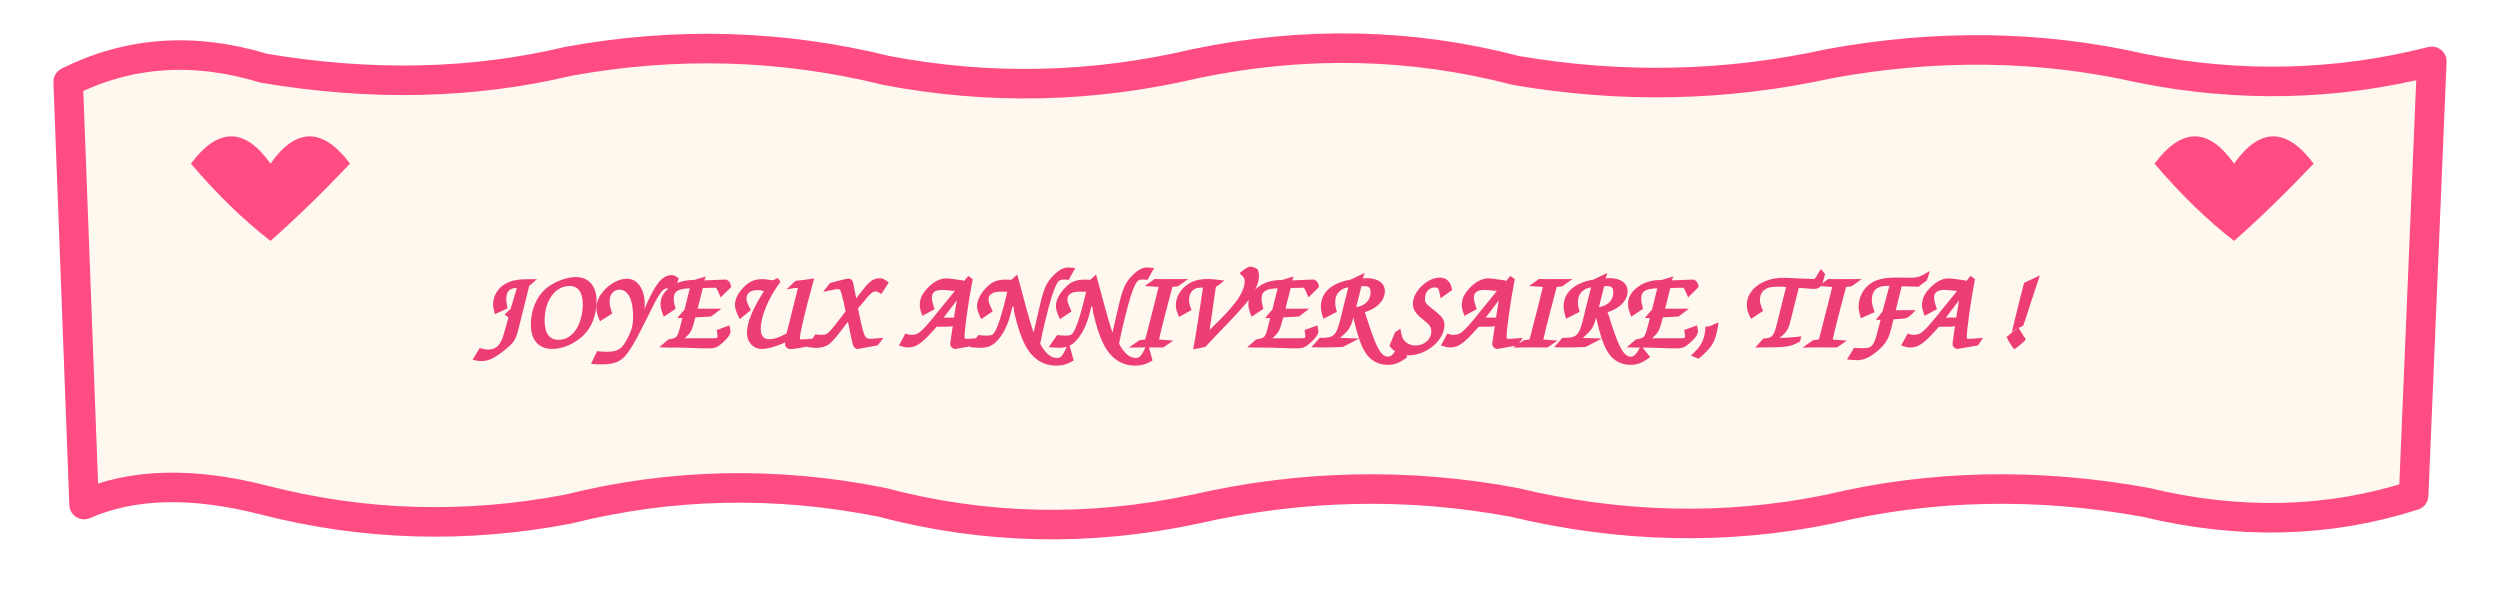
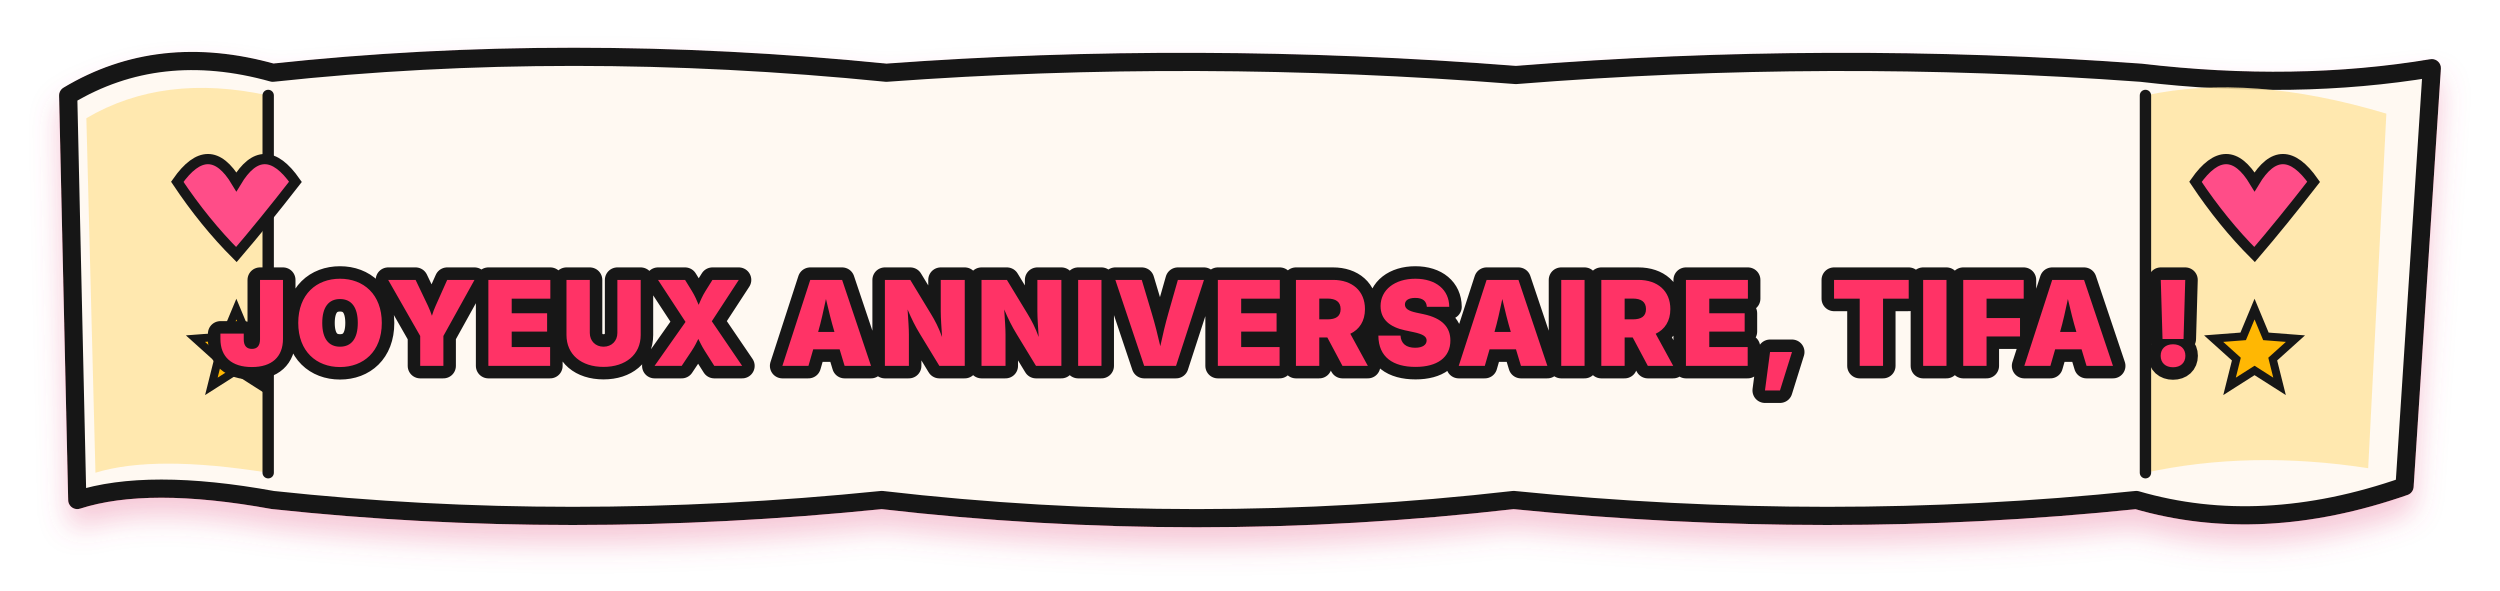
<svg xmlns="http://www.w3.org/2000/svg" width="1100" height="260" viewBox="0 0 1100 260">
-   <path d="M30 36 Q70 16 116 30 Q187 42 250 27 Q321 14 390 31 Q458 44 526 28 Q598 13 667 31 Q737 43 805 28 Q876 15 942 30 Q1007 43 1070 27 L1062 218 Q1006 236 944 221 Q872 208 805 224 Q737 238 666 221 Q596 208 526 224 Q456 239 388 221 Q318 207 250 224 Q182 237 116 220 Q69 208 37 222 Z" fill="#fff8ef" stroke="#ff4c83" stroke-width="13" stroke-linejoin="round" />
-   <path d="M84 72 Q102 48 119 72 Q136 48 154 72 Q136 91 119 106 Q101 92 84 72Z" fill="#ff4c83" />
-   <path d="M948 72 Q966 48 983 72 Q1000 48 1018 72 Q1000 91 983 106 Q965 92 948 72Z" fill="#ff4c83" />
-   <text x="550" y="140" text-anchor="middle" dominant-baseline="middle" font-family="Comic Sans MS, Segoe Print, cursive" font-size="49" font-weight="700" fill="#ed3d75" letter-spacing="0.4">JOYEUX ANNIVERSAIRE, TIFA !</text>
+   <defs>
+     <filter id="bannerShadowFr" x="-10%" y="-10%" width="125%" height="130%" filterUnits="userSpaceOnUse">
+       <feDropShadow dx="0" dy="8" stdDeviation="6" flood-color="#E25582" flood-opacity="0.32" />
+     </filter>
+   </defs>
+   <path d="M30 42 Q70 18 120 32 Q250 18 390 32 Q526 22 667 33 Q805 22 942 32 Q1010 40 1070 30 L1058 214 Q995 236 940 220 Q805 234 666 220 Q526 236 388 220 Q250 234 120 220 Q65 210 34 220 Z" fill="#FFF9F2" stroke="#171717" stroke-width="8" stroke-linejoin="round" filter="url(#bannerShadowFr)" />
+   <path d="M38 52 Q72 32 118 42 L118 208 Q68 200 42 208 Z" fill="#FFE5A3" opacity="0.85" />
+   <path d="M944 42 Q990 32 1050 50 L1042 206 Q990 198 944 208 Z" fill="#FFE5A3" opacity="0.85" />
+   <line x1="118" y1="42" x2="118" y2="208" stroke="#171717" stroke-width="5" stroke-linecap="round" />
+   <line x1="944" y1="42" x2="944" y2="208" stroke="#171717" stroke-width="5" stroke-linecap="round" />
+   <path d="M78 80 Q92 60 104 80 Q116 60 130 80 Q116 98 104 112 Q90 98 78 80Z" fill="#FF4D88" stroke="#171717" stroke-width="4.5" />
+   <path d="M966 80 Q980 60 992 80 Q1004 60 1018 80 Q1004 98 992 112 Q978 98 966 80Z" fill="#FF4D88" stroke="#171717" stroke-width="4.5" />
+   <polygon points="104,136 109,148 122,149 112,158 115,170 104,163 93,170 96,158 86,149 99,148" fill="#FFB703" stroke="#171717" stroke-width="3.5" />
+   <polygon points="992,136 997,148 1010,149 1000,158 1003,170 992,163 981,170 984,158 974,149 987,148" fill="#FFB703" stroke="#171717" stroke-width="3.5" />
+   <text x="531" y="141" text-anchor="middle" dominant-baseline="middle" font-family="system-ui, -apple-system, 'Comic Neue', 'Libre Franklin', 'Arial Rounded MT Bold', 'Montserrat', sans-serif" font-size="52" font-weight="900" fill="#171717" stroke="#171717" stroke-width="11" stroke-linejoin="round" letter-spacing="2.5">JOYEUX ANNIVERSAIRE, TIFA !</text>
+   <text x="531" y="141" text-anchor="middle" dominant-baseline="middle" font-family="system-ui, -apple-system, 'Comic Neue', 'Libre Franklin', 'Arial Rounded MT Bold', 'Montserrat', sans-serif" font-size="52" font-weight="900" fill="#FF3366" letter-spacing="2.5">JOYEUX ANNIVERSAIRE, TIFA !</text>
</svg>
